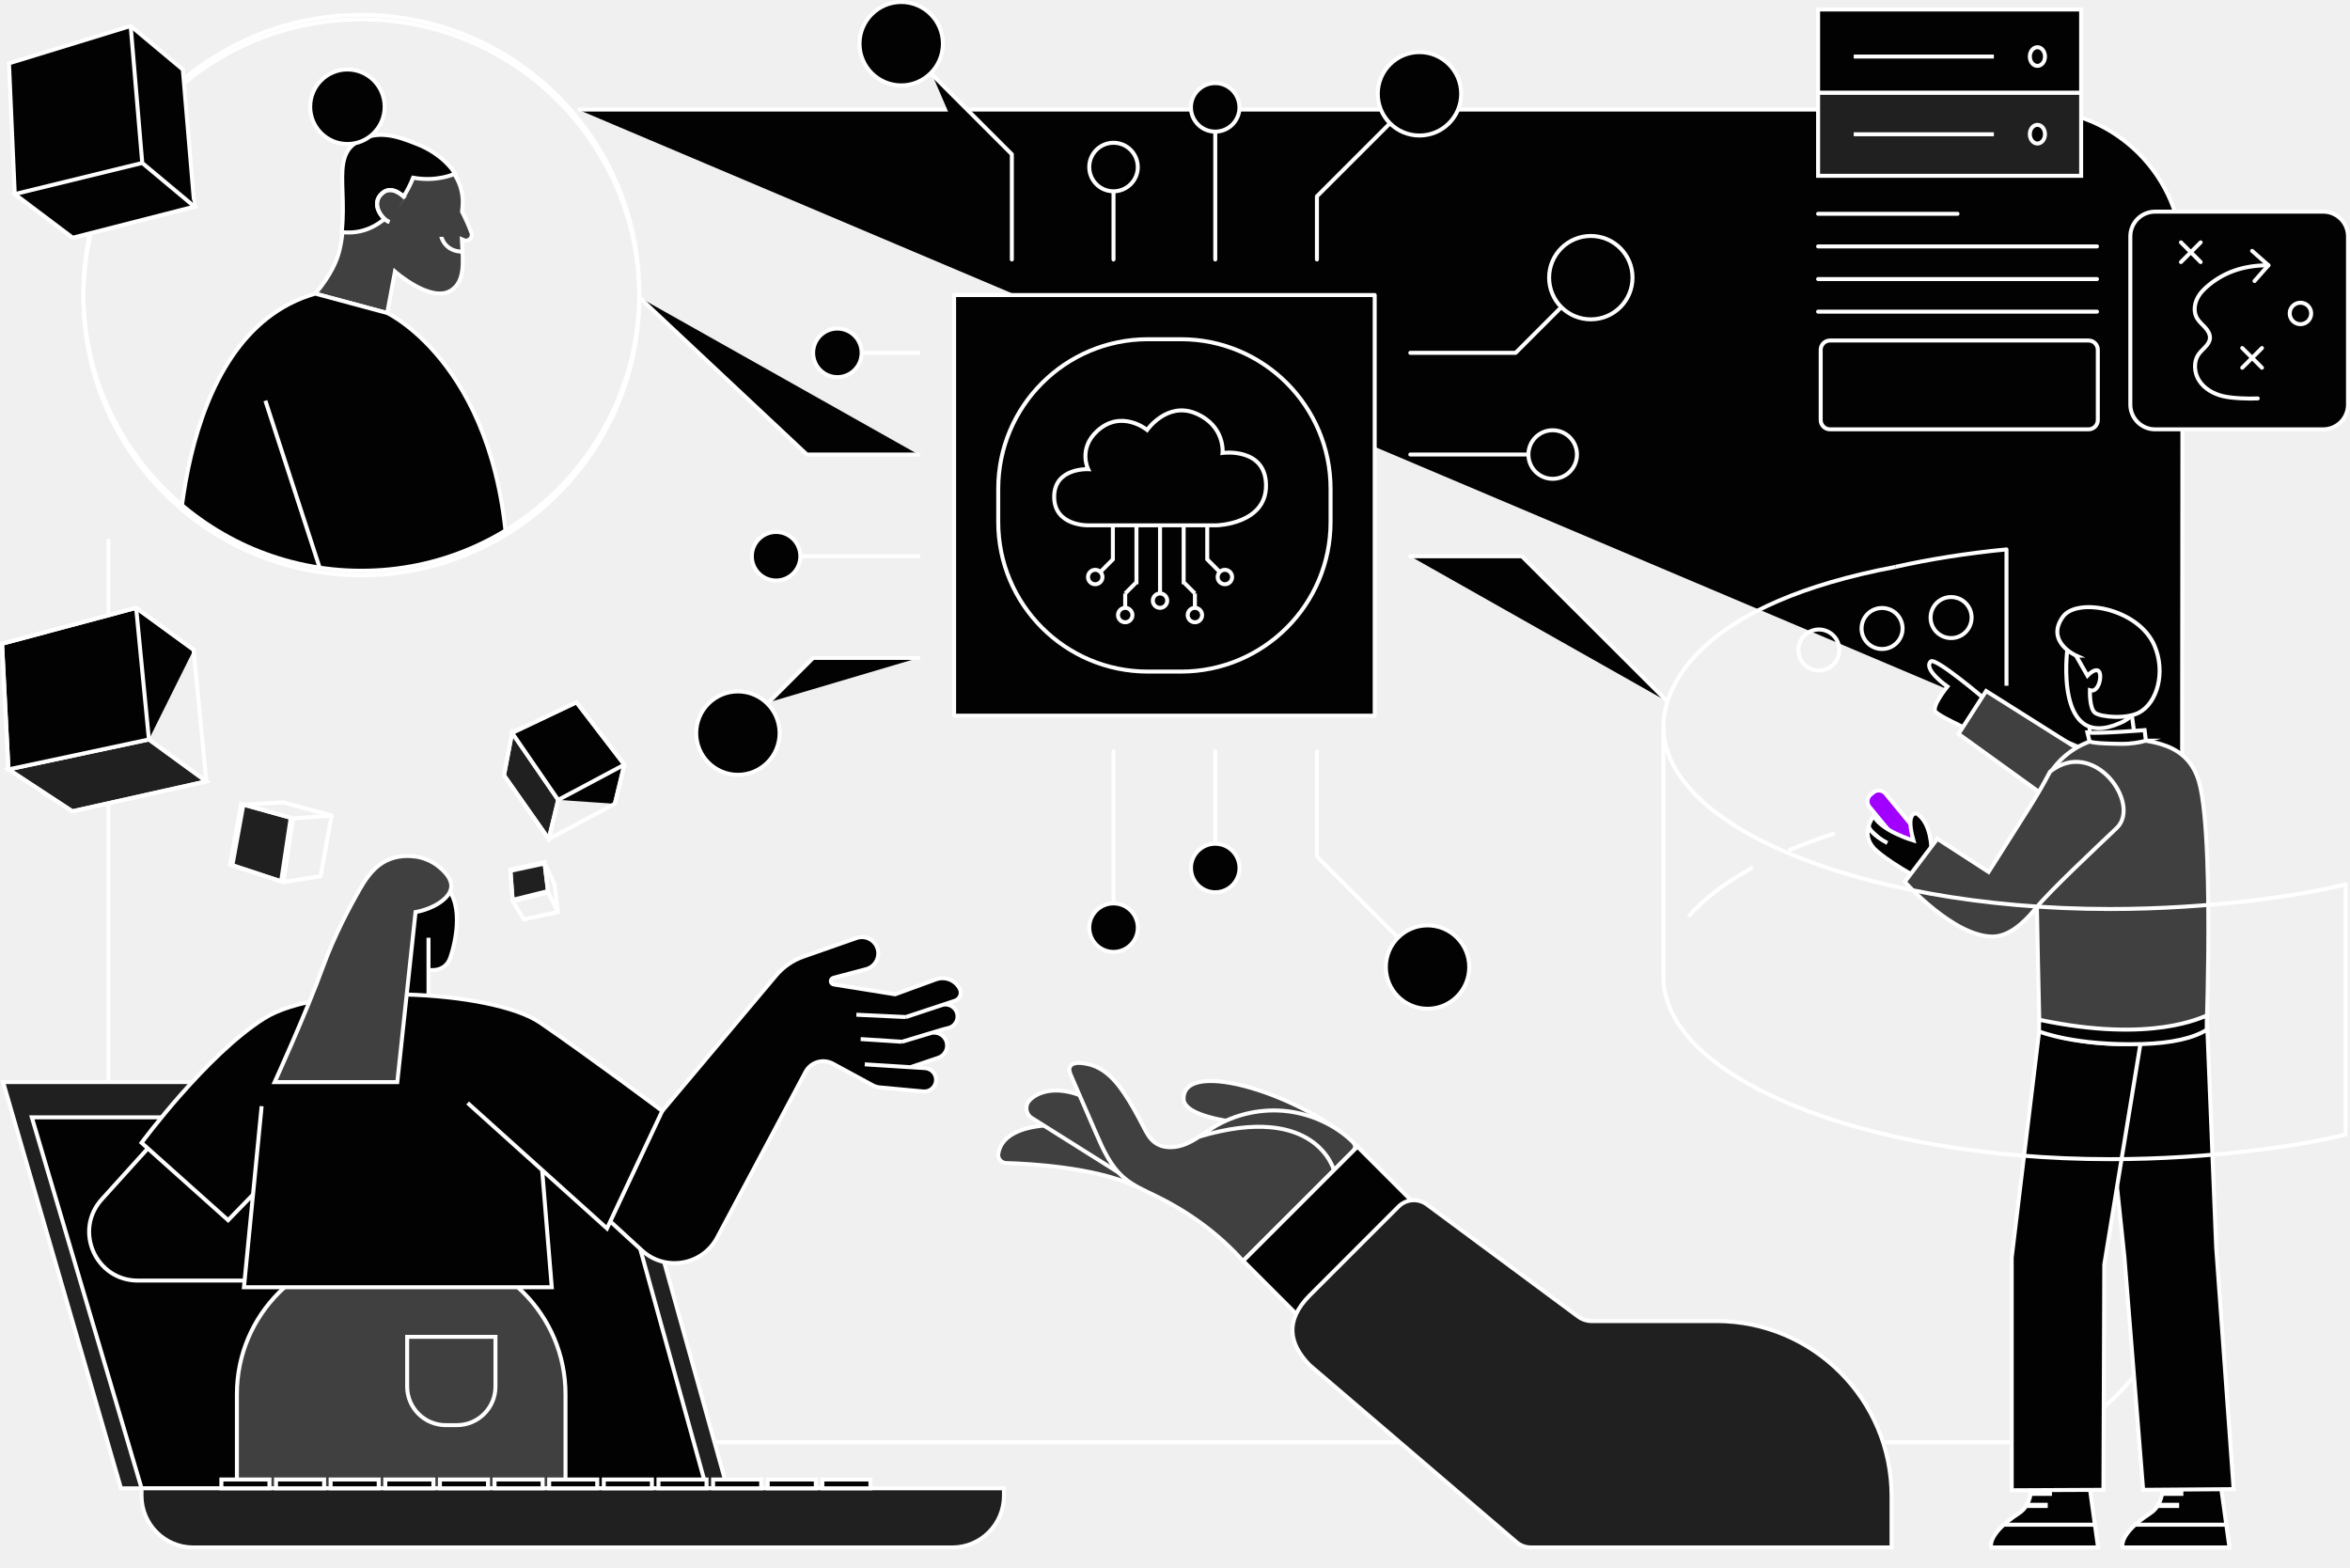
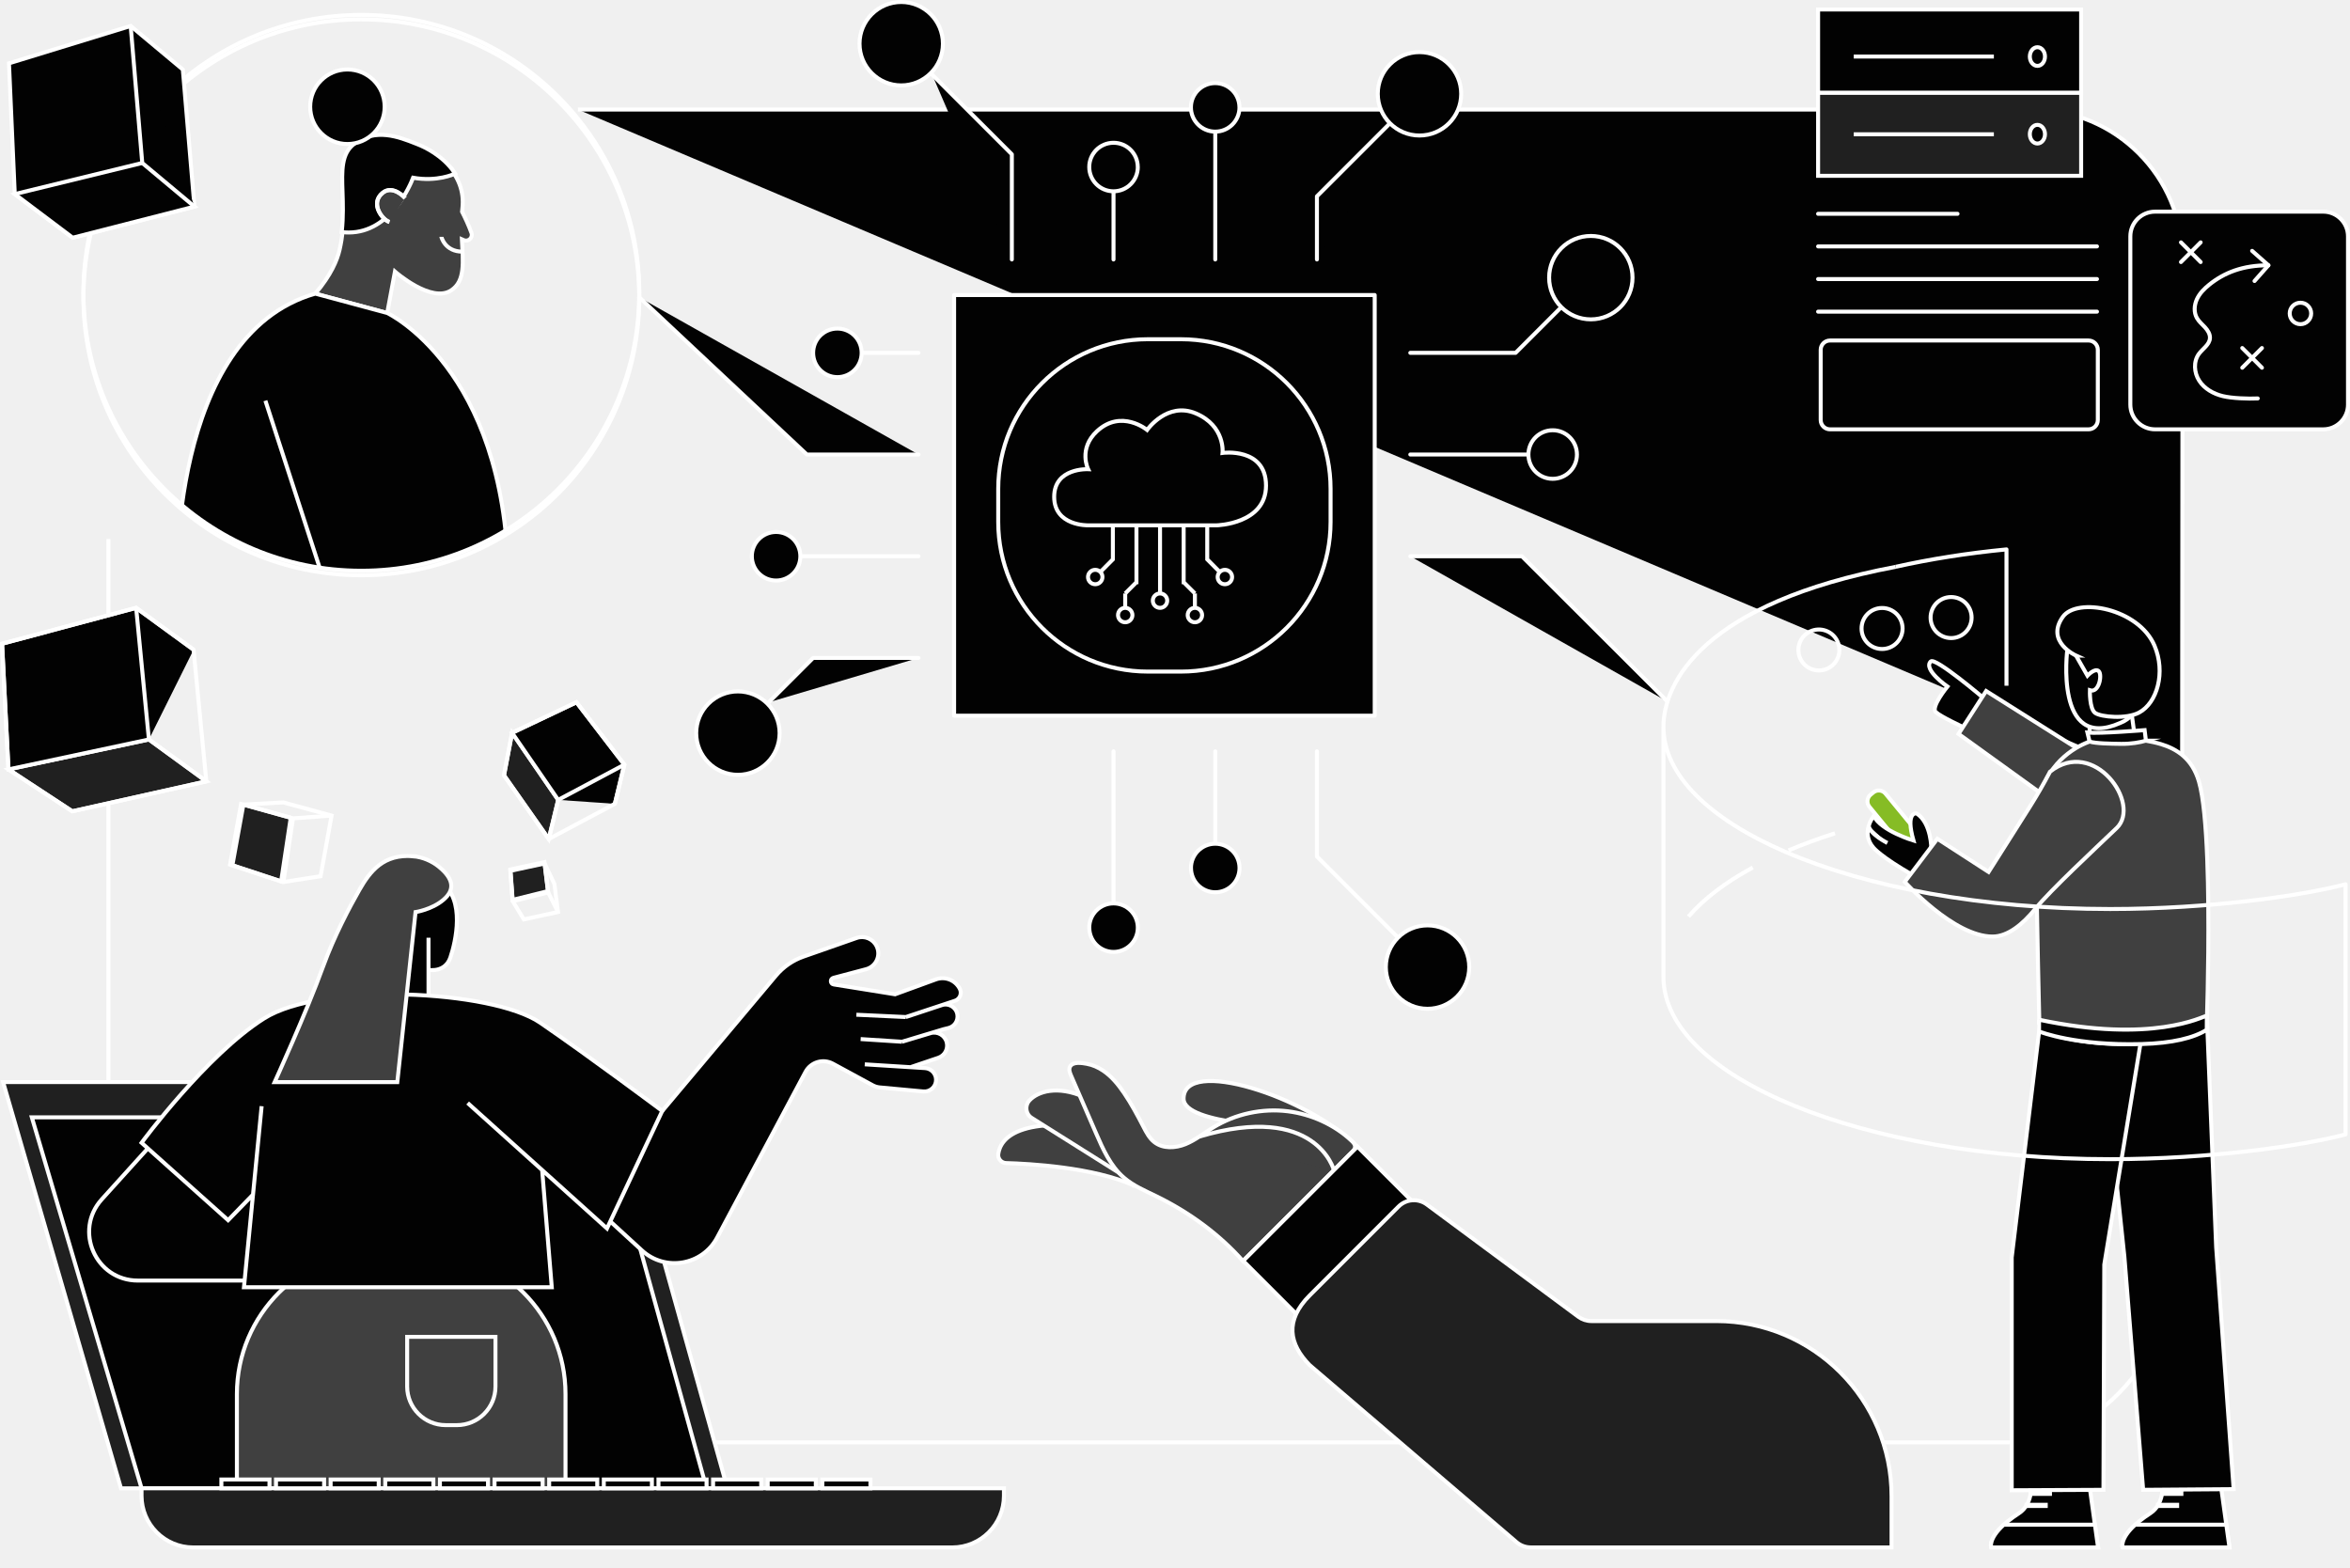
<svg xmlns="http://www.w3.org/2000/svg" width="802" height="535" viewBox="0 0 802 535" fill="none">
  <g clip-path="url(#clip0_20_13877)">
    <path vector-effect="non-scaling-stroke" d="M123.322 196.314C175.704 196.314 218.169 153.849 218.169 101.466C218.169 49.084 175.704 6.619 123.322 6.619C70.939 6.619 28.475 49.084 28.475 101.466C28.475 153.849 70.939 196.314 123.322 196.314Z" stroke="white" stroke-width="1.362" stroke-miterlimit="10" />
    <mask id="mask0_20_13877" style="mask-type:luminance" maskUnits="userSpaceOnUse" x="28" y="5" width="191" height="190">
      <path vector-effect="non-scaling-stroke" d="M123.322 194.776C175.704 194.776 218.169 152.312 218.169 99.929C218.169 47.547 175.704 5.082 123.322 5.082C70.939 5.082 28.474 47.547 28.474 99.929C28.474 152.312 70.939 194.776 123.322 194.776Z" fill="white" />
    </mask>
    <g mask="url(#mask0_20_13877)">
      <path vector-effect="non-scaling-stroke" d="M132.146 106.821L134.788 92.672C134.788 92.672 147.22 103.634 154.043 99.045C158.823 95.831 158.033 89.417 157.638 81.669L158.251 81.941C159.83 82.635 161.478 81.097 160.893 79.476C159.953 76.862 158.673 74.165 157.692 72.245C157.72 71.877 157.761 71.523 157.801 71.156C159.245 58.941 148.378 51.9 142.55 49.626C136.721 47.352 128.578 43.73 121.075 49.354C113.449 55.073 119.863 67.901 115.9 85.209C115.083 88.777 112.999 93.816 107.593 100.23L132.132 106.834L132.146 106.821Z" fill="#404040" stroke="white" stroke-width="1.362" stroke-miterlimit="10" />
      <path vector-effect="non-scaling-stroke" d="M155.119 58.926C151.061 52.921 144.565 50.048 142.686 49.312L141.869 48.986C136.108 46.711 128.21 43.606 120.911 49.067C116.445 52.404 116.649 58.164 116.894 65.449C117.03 69.426 117.18 73.919 116.649 78.876L116.608 79.189L116.921 79.23C117.643 79.312 118.337 79.339 119.018 79.339C133.371 79.339 140.112 62.93 140.984 60.656C149.222 62.113 154.942 59.403 154.996 59.376L155.323 59.212L155.119 58.913V58.926Z" fill="#020202" stroke="white" stroke-width="1.362" stroke-miterlimit="10" />
      <path vector-effect="non-scaling-stroke" d="M118.568 49.149C125.581 49.149 131.274 43.457 131.274 36.43C131.274 29.403 125.581 23.711 118.568 23.711C111.555 23.711 105.863 29.403 105.863 36.43C105.863 43.457 111.555 49.149 118.568 49.149Z" fill="#020202" stroke="white" stroke-width="1.362" stroke-miterlimit="10" />
      <path vector-effect="non-scaling-stroke" d="M138.247 67.587C138.247 67.587 134.134 62.916 130.593 65.803C126.1 69.453 130.593 75.104 132.908 75.744" fill="#404040" />
      <path vector-effect="non-scaling-stroke" d="M138.247 67.587C138.247 67.587 134.134 62.916 130.593 65.803C126.1 69.453 130.593 75.104 132.908 75.744" stroke="white" stroke-width="1.362" stroke-miterlimit="10" />
      <path vector-effect="non-scaling-stroke" d="M138.247 67.587C138.247 67.587 134.134 62.916 130.593 65.803C126.1 69.453 130.593 75.104 132.908 75.744" stroke="white" stroke-width="1.362" stroke-miterlimit="10" />
      <path vector-effect="non-scaling-stroke" d="M157.801 85.876C151.837 85.876 150.625 80.865 150.625 80.811" stroke="white" stroke-width="1.362" stroke-miterlimit="10" />
      <path vector-effect="non-scaling-stroke" d="M60.421 200.197C60.421 200.197 57.412 114.542 107.606 100.202L132.146 106.807C132.146 106.807 172.263 125.626 173.448 196.615" fill="#020202" />
      <path vector-effect="non-scaling-stroke" d="M60.421 200.197C60.421 200.197 57.412 114.542 107.606 100.202L132.146 106.807C132.146 106.807 172.263 125.626 173.448 196.615" stroke="white" stroke-width="1.362" stroke-miterlimit="10" />
      <path vector-effect="non-scaling-stroke" d="M90.571 136.738L111.188 200.197" stroke="white" stroke-width="1.362" stroke-miterlimit="10" />
    </g>
    <path vector-effect="non-scaling-stroke" d="M123.322 194.775C175.704 194.775 218.169 152.311 218.169 99.928C218.169 47.546 175.704 5.081 123.322 5.081C70.939 5.081 28.474 47.546 28.474 99.928C28.474 152.311 70.939 194.775 123.322 194.775Z" stroke="white" stroke-width="1.362" stroke-miterlimit="10" />
-     <path vector-effect="non-scaling-stroke" d="M5.039 66.25L24.811 81.12L66.359 70.485L48.547 55.614L5.039 66.25Z" fill="#A100FF" stroke="white" stroke-width="1.362" stroke-miterlimit="10" />
+     <path vector-effect="non-scaling-stroke" d="M5.039 66.25L24.811 81.12L66.359 70.485L48.547 55.614L5.039 66.25Z" fill="#86bc25" stroke="white" stroke-width="1.362" stroke-miterlimit="10" />
    <path vector-effect="non-scaling-stroke" d="M66.359 70.499L62.396 23.736L44.598 8.865L3.064 21.611L5.039 66.237L24.811 81.121L66.359 70.499Z" fill="#020202" stroke="white" stroke-width="1.362" stroke-miterlimit="10" />
    <path vector-effect="non-scaling-stroke" d="M66.359 70.499L48.547 55.615L44.598 8.865" fill="#020202" />
    <path vector-effect="non-scaling-stroke" d="M66.359 70.499L48.547 55.615L44.598 8.865" stroke="white" stroke-width="1.362" stroke-miterlimit="10" />
    <path vector-effect="non-scaling-stroke" d="M5.039 66.237L48.547 55.615" stroke="white" stroke-width="1.362" stroke-miterlimit="10" />
    <path vector-effect="non-scaling-stroke" d="M744.846 371.069V418.826C744.846 459.352 718.101 492.212 685.119 492.212H96.726C63.744 492.212 36.999 459.352 36.999 418.826V183.948" stroke="white" stroke-width="1.362" stroke-miterlimit="10" />
    <path vector-effect="non-scaling-stroke" d="M197.225 37.381H693.78C721.982 37.381 744.86 60.245 744.86 88.461L744.697 269.127" fill="#020202" />
    <path vector-effect="non-scaling-stroke" d="M197.225 37.381H693.78C721.982 37.381 744.86 60.245 744.86 88.461L744.697 269.127" stroke="white" stroke-width="1.362" stroke-miterlimit="10" />
    <path vector-effect="non-scaling-stroke" d="M41.289 507.899L1.062 369.271H209.481L248.237 507.899H41.289Z" fill="#202020" stroke="white" stroke-width="1.362" stroke-miterlimit="10" />
    <path vector-effect="non-scaling-stroke" d="M48.316 507.899L10.867 381.309H206.063L241.128 507.899H48.316Z" fill="#020202" stroke="white" stroke-width="1.362" stroke-miterlimit="10" />
    <path vector-effect="non-scaling-stroke" d="M133.957 345.535H146.24V320.001V330.964C146.24 330.964 151.851 332.108 153.703 326.756C155.541 321.404 158.796 306.969 150.72 301.318C142.645 295.653 132.554 304.777 132.554 304.777L133.957 345.535Z" fill="#020202" stroke="white" stroke-width="1.362" stroke-miterlimit="10" />
    <path vector-effect="non-scaling-stroke" d="M129.845 426.737H143.98C171.024 426.737 192.99 448.703 192.99 475.747V507.912H80.848V475.747C80.848 448.703 102.813 426.737 129.858 426.737H129.845Z" fill="#404040" stroke="white" stroke-width="1.362" stroke-miterlimit="10" />
    <path vector-effect="non-scaling-stroke" d="M50.453 391.903L34.739 409.279C25.084 419.942 32.655 437.005 47.035 437.005H87.848V390.664L50.453 391.917V391.903Z" fill="#020202" stroke="white" stroke-width="1.362" stroke-miterlimit="10" />
    <path vector-effect="non-scaling-stroke" d="M200.411 409.607L219.081 426.725C227.02 433.996 239.685 431.831 244.751 422.326L274.9 365.799C276.698 362.435 280.892 361.169 284.242 362.994L297.832 370.361C298.595 370.77 299.426 371.028 300.283 371.096L315.1 372.472C317.442 372.69 319.457 370.851 319.457 368.495C319.457 366.385 317.823 364.642 315.712 364.505L295.122 363.212L310.715 364.192L320.233 360.978C322.385 360.243 323.638 357.996 323.107 355.776C322.521 353.312 319.975 351.841 317.551 352.576L307.841 355.504L322.031 351.228L323.665 350.833C325.749 350.329 327.083 348.314 326.729 346.203C326.32 343.738 323.801 342.213 321.432 343.003L309.135 347.075L325.953 341.505C327.601 340.92 328.363 339.013 327.573 337.461C326.048 334.465 322.535 333.076 319.389 334.233L305.472 339.313L284.528 335.949C283.302 335.758 283.221 334.029 284.419 333.702L295.585 330.747C298.963 329.848 300.706 326.103 299.194 322.944C297.968 320.384 295.013 319.158 292.331 320.098L274.178 326.458C270.529 327.738 267.301 329.971 264.823 332.926L226.026 379.117L216.153 383.134L200.425 409.607H200.411Z" fill="#020202" />
    <path vector-effect="non-scaling-stroke" d="M307.841 355.504L317.551 352.576C319.975 351.841 322.521 353.312 323.107 355.776C323.638 357.996 322.385 360.243 320.233 360.978L310.715 364.192L295.122 363.212L315.712 364.505C317.823 364.642 319.457 366.385 319.457 368.495C319.457 370.851 317.442 372.69 315.1 372.472L300.283 371.096C299.426 371.028 298.595 370.77 297.832 370.361L284.242 362.994C280.892 361.169 276.698 362.435 274.9 365.799L244.751 422.326C239.685 431.831 227.02 433.996 219.081 426.725L200.411 409.607H200.425L216.153 383.134L226.026 379.117L264.823 332.926C267.301 329.971 270.529 327.738 274.178 326.458L292.331 320.098C295.013 319.158 297.968 320.384 299.194 322.944C300.706 326.103 298.963 329.848 295.585 330.747L284.419 333.702C283.221 334.029 283.302 335.758 284.528 335.949L305.472 339.313L319.389 334.233C322.535 333.076 326.048 334.465 327.573 337.461C328.363 339.013 327.601 340.92 325.953 341.505L309.135 347.075M307.841 355.504L293.72 354.592M307.841 355.504L322.031 351.228L323.665 350.833C325.749 350.329 327.083 348.314 326.729 346.203C326.32 343.738 323.801 342.213 321.432 343.003L309.135 347.075M309.135 347.075L292.263 346.285" stroke="white" stroke-width="1.362" stroke-miterlimit="10" />
    <path vector-effect="non-scaling-stroke" d="M48.315 389.983C48.315 389.983 70.362 360.024 90.122 347.55C109.881 335.076 167.92 337.773 184.342 349.007C200.765 360.242 226.013 379.116 226.013 379.116L207.152 419.22L159.599 376.406L185.023 399.297L188.305 439.279H83.258L89.291 377.495L86.35 407.659L77.852 416.401L48.315 389.983Z" fill="#020202" stroke="white" stroke-width="1.362" stroke-miterlimit="10" />
    <path vector-effect="non-scaling-stroke" d="M48.315 507.898H342.621V510.445C342.621 520.182 334.723 528.08 324.986 528.08H65.937C56.2 528.08 48.302 520.182 48.302 510.445V507.898H48.315Z" fill="#202020" stroke="white" stroke-width="1.362" stroke-miterlimit="10" />
    <path vector-effect="non-scaling-stroke" d="M297.056 504.889H280.647V507.898H297.056V504.889Z" fill="#020202" stroke="white" stroke-width="1.362" stroke-miterlimit="10" />
    <path vector-effect="non-scaling-stroke" d="M278.413 504.889H262.004V507.898H278.413V504.889Z" fill="#020202" stroke="white" stroke-width="1.362" stroke-miterlimit="10" />
    <path vector-effect="non-scaling-stroke" d="M259.771 504.889H243.362V507.898H259.771V504.889Z" fill="#020202" stroke="white" stroke-width="1.362" stroke-miterlimit="10" />
    <path vector-effect="non-scaling-stroke" d="M241.128 504.889H224.719V507.898H241.128V504.889Z" fill="#020202" stroke="white" stroke-width="1.362" stroke-miterlimit="10" />
    <path vector-effect="non-scaling-stroke" d="M222.472 504.889H206.063V507.898H222.472V504.889Z" fill="#020202" stroke="white" stroke-width="1.362" stroke-miterlimit="10" />
    <path vector-effect="non-scaling-stroke" d="M203.829 504.889H187.42V507.898H203.829V504.889Z" fill="#020202" stroke="white" stroke-width="1.362" stroke-miterlimit="10" />
    <path vector-effect="non-scaling-stroke" d="M185.187 504.889H168.778V507.898H185.187V504.889Z" fill="#020202" stroke="white" stroke-width="1.362" stroke-miterlimit="10" />
    <path vector-effect="non-scaling-stroke" d="M166.544 504.889H150.135V507.898H166.544V504.889Z" fill="#020202" stroke="white" stroke-width="1.362" stroke-miterlimit="10" />
    <path vector-effect="non-scaling-stroke" d="M147.902 504.889H131.492V507.898H147.902V504.889Z" fill="#020202" stroke="white" stroke-width="1.362" stroke-miterlimit="10" />
    <path vector-effect="non-scaling-stroke" d="M129.245 504.889H112.836V507.898H129.245V504.889Z" fill="#020202" stroke="white" stroke-width="1.362" stroke-miterlimit="10" />
    <path vector-effect="non-scaling-stroke" d="M110.603 504.889H94.194V507.898H110.603V504.889Z" fill="#020202" stroke="white" stroke-width="1.362" stroke-miterlimit="10" />
    <path vector-effect="non-scaling-stroke" d="M91.96 504.889H75.551V507.898H91.96V504.889Z" fill="#020202" stroke="white" stroke-width="1.362" stroke-miterlimit="10" />
    <path vector-effect="non-scaling-stroke" d="M138.955 456.206H169.091V473.174C169.091 480.446 163.194 486.342 155.922 486.342H152.123C144.851 486.342 138.955 480.446 138.955 473.174V456.206Z" fill="#404040" stroke="white" stroke-width="1.362" stroke-miterlimit="10" />
    <path vector-effect="non-scaling-stroke" d="M140.889 292.181C130.948 291.432 126.372 297.152 122.627 303.716C119.4 309.367 114.103 319.294 110.317 329.698C104.516 345.658 93.731 369.285 93.731 369.285H135.591L141.815 311.26C141.815 311.26 147.343 310.429 151.279 307.106C155.214 303.784 155.078 300.066 149.686 295.708C147.534 293.965 144.361 292.454 140.875 292.195L140.889 292.181Z" fill="#404040" stroke="white" stroke-width="1.362" stroke-miterlimit="10" />
    <path vector-effect="non-scaling-stroke" d="M463.26 391.303C446.02 374.063 403.792 360.609 403.928 374.975C404.01 383.963 441.064 384.535 441.064 384.535L463.26 391.303Z" fill="#404040" stroke="white" stroke-width="1.362" stroke-miterlimit="10" />
    <path vector-effect="non-scaling-stroke" d="M387.124 404.621C373.166 398.262 350.901 397.118 343.397 396.914C341.763 396.873 340.469 395.443 340.687 393.822C341.395 388.539 347.714 378.965 386.783 386.891L387.11 404.621H387.124Z" fill="#404040" stroke="white" stroke-width="1.362" stroke-miterlimit="10" />
    <path vector-effect="non-scaling-stroke" d="M382.848 400.836L352.099 381.499C350.016 380.191 349.661 377.332 351.336 375.52C354.196 372.429 360.869 370.4 369.802 374.268C384.387 380.586 382.848 400.836 382.848 400.836Z" fill="#404040" stroke="white" stroke-width="1.362" stroke-miterlimit="10" />
    <path vector-effect="non-scaling-stroke" d="M424.245 430.277C424.245 430.277 424.205 430.318 424.191 430.331C415.966 421.085 405.766 413.677 394.654 408.244C390.787 406.351 386.742 404.662 383.488 401.83C378.967 397.894 376.434 392.216 374.051 386.714C371.205 380.15 368.359 373.586 365.512 367.023C365.104 366.07 364.641 364.898 365.226 363.918C366.261 362.216 369.271 362.747 370.878 363.033C372.907 363.4 374.841 364.258 376.543 365.416C379.402 367.363 381.636 370.1 383.583 372.96C386.089 376.637 388.186 380.559 390.228 384.508C391.223 386.442 392.258 388.443 393.973 389.778C396.901 392.066 401.136 391.848 404.582 390.445C408.013 389.043 410.941 386.646 414.114 384.712C421.658 380.109 430.782 378.148 439.538 379.238C447.518 380.246 455.43 383.786 461.299 389.342C461.939 389.941 462.62 390.69 462.416 391.644C462.198 392.651 461.081 393.441 460.4 394.136C458.671 395.865 456.955 397.608 455.226 399.338C451.78 402.796 448.322 406.269 444.863 409.714C437.999 416.578 431.136 423.427 424.245 430.277Z" fill="#404040" stroke="white" stroke-width="1.362" stroke-miterlimit="10" />
    <path vector-effect="non-scaling-stroke" d="M455.226 399.338C455.226 399.338 449.234 376.038 409.307 387.872Z" fill="#404040" />
    <path vector-effect="non-scaling-stroke" d="M455.226 399.338C455.226 399.338 449.234 376.038 409.307 387.872" stroke="white" stroke-width="1.362" stroke-miterlimit="10" />
    <path vector-effect="non-scaling-stroke" d="M481.196 409.232L463.267 391.303L424.278 430.291L442.208 448.221L481.196 409.232Z" fill="#020202" stroke="white" stroke-width="1.362" stroke-miterlimit="10" />
    <path vector-effect="non-scaling-stroke" d="M517.567 526.282C518.915 527.439 520.631 528.066 522.402 528.066H645.546V510.622C645.546 477.599 618.774 450.826 585.751 450.826H543.101C541.507 450.826 539.955 450.309 538.675 449.369L486.955 411.049C483.986 408.857 479.874 409.156 477.259 411.771L446.987 442.043C438.312 450.717 439.987 458.725 446.919 465.819C447.096 465.996 517.581 526.295 517.581 526.295L517.567 526.282Z" fill="#202020" stroke="white" stroke-width="1.362" stroke-miterlimit="10" />
    <path vector-effect="non-scaling-stroke" d="M712.395 501.948L716.018 528.067H679.549C679.549 528.067 677.983 523.587 689 516.424C699.064 509.874 688.333 486.71 688.333 486.71L712.395 501.948Z" fill="#020202" stroke="white" stroke-width="1.362" stroke-miterlimit="10" />
    <path vector-effect="non-scaling-stroke" d="M679.55 528.067H716.018L714.942 520.318H683.853C678.528 525.166 679.536 528.067 679.536 528.067H679.55Z" fill="#020202" stroke="white" stroke-width="1.362" stroke-miterlimit="10" />
    <path vector-effect="non-scaling-stroke" d="M699.84 505.679H693.29V505.271H699.84V505.679ZM693.058 509.397V509.805H699.609V509.397H693.058ZM698.165 513.523H691.615V513.931H698.165V513.523Z" fill="#020202" stroke="white" stroke-width="1.362" stroke-miterlimit="10" />
    <path vector-effect="non-scaling-stroke" d="M757.238 501.948L760.861 528.067H724.392C724.392 528.067 722.826 523.587 733.843 516.424C743.907 509.874 733.176 486.71 733.176 486.71L757.238 501.948Z" fill="#020202" stroke="white" stroke-width="1.362" stroke-miterlimit="10" />
    <path vector-effect="non-scaling-stroke" d="M724.393 528.067H760.861L759.785 520.318H728.696C723.371 525.166 724.379 528.067 724.379 528.067H724.393Z" fill="#020202" stroke="white" stroke-width="1.362" stroke-miterlimit="10" />
    <path vector-effect="non-scaling-stroke" d="M744.683 505.679H738.133V505.271H744.683V505.679ZM737.901 509.397V509.805H744.451V509.397H737.901ZM743.008 513.523H736.458V513.931H743.008V513.523Z" fill="#020202" stroke="white" stroke-width="1.362" stroke-miterlimit="10" />
-     <path vector-effect="non-scaling-stroke" d="M654.082 290.239L654.997 289.487C656.257 288.45 656.439 286.588 655.402 285.327L643.481 270.835C642.444 269.575 640.582 269.393 639.321 270.43L638.406 271.183C637.146 272.22 636.965 274.082 638.002 275.342L649.923 289.834C650.959 291.095 652.822 291.276 654.082 290.239Z" fill="#A100FF" stroke="white" stroke-width="1.362" stroke-miterlimit="10" />
+     <path vector-effect="non-scaling-stroke" d="M654.082 290.239L654.997 289.487C656.257 288.45 656.439 286.588 655.402 285.327L643.481 270.835C642.444 269.575 640.582 269.393 639.321 270.43L638.406 271.183C637.146 272.22 636.965 274.082 638.002 275.342L649.923 289.834C650.959 291.095 652.822 291.276 654.082 290.239Z" fill="#86bc25" stroke="white" stroke-width="1.362" stroke-miterlimit="10" />
    <path vector-effect="non-scaling-stroke" d="M659.123 289.894C659.123 289.894 659.259 280.865 654.071 277.583C654.071 277.583 650.19 276.807 653.023 286.843C653.023 286.843 641.979 283.548 639.459 278.441C639.459 278.441 634.856 284.174 639.378 289.294C639.378 289.294 641.802 292.345 652.682 298.568" fill="#020202" />
    <path vector-effect="non-scaling-stroke" d="M659.123 289.894C659.123 289.894 659.259 280.865 654.071 277.583C654.071 277.583 650.19 276.807 653.023 286.843C653.023 286.843 641.979 283.548 639.459 278.441C639.459 278.441 634.856 284.174 639.378 289.294C639.378 289.294 641.802 292.345 652.682 298.568" stroke="white" stroke-width="1.362" stroke-miterlimit="10" />
    <path vector-effect="non-scaling-stroke" d="M644.117 287.673C644.117 287.673 638.207 284.705 637.757 281.872Z" fill="white" />
    <path vector-effect="non-scaling-stroke" d="M644.117 287.673C644.117 287.673 638.207 284.705 637.757 281.872" stroke="white" stroke-width="1.362" stroke-miterlimit="10" />
    <path vector-effect="non-scaling-stroke" d="M677.112 238.364C677.112 238.364 660.458 224.175 658.919 225.727C656.195 228.451 664.611 234.293 664.611 234.293C664.611 234.293 658.797 241.374 660.649 243.022C662.501 244.669 669.99 248.115 669.99 248.115L677.126 238.364H677.112Z" fill="#020202" stroke="white" stroke-width="1.362" stroke-miterlimit="10" />
    <path vector-effect="non-scaling-stroke" d="M710.898 256.681L677.82 235.818L668.411 250.457L699.309 272.736L710.898 256.681Z" fill="#404040" stroke="white" stroke-width="1.362" stroke-miterlimit="10" />
    <path vector-effect="non-scaling-stroke" d="M716.318 346.584L724.992 428.739L731.406 508.417L762.291 508.185L756.327 425.662L753.14 346.584H716.318Z" fill="#020202" stroke="white" stroke-width="1.362" stroke-miterlimit="10" />
    <path vector-effect="non-scaling-stroke" d="M696.558 346.584L686.549 429.121V508.566L717.856 508.417L718.142 431.558L732.059 346.584H696.558Z" fill="#020202" stroke="white" stroke-width="1.362" stroke-miterlimit="10" />
    <path vector-effect="non-scaling-stroke" d="M728.655 252.159L727.552 244.084L716.753 245.187V245.881V214.07H713.131V276.017H716.753V252.036L728.655 252.159Z" fill="#020202" stroke="white" stroke-width="1.362" stroke-miterlimit="10" />
    <path vector-effect="non-scaling-stroke" d="M694.761 284.678C694.829 290.915 694.924 297.683 695.047 304.451C695.333 321.309 695.728 338.114 695.918 346.393C695.918 346.951 695.946 347.482 695.959 347.959C695.959 348.463 695.986 348.912 695.986 349.321C696.027 350.846 696.041 351.704 696.041 351.704C696.041 351.704 714.357 358.908 736.826 355.245C751.329 352.889 753.14 348.463 753.14 348.463C753.14 348.463 753.14 348.15 753.167 347.578C753.167 347.292 753.181 346.924 753.208 346.502C753.426 339.366 754.079 314.146 753.276 293.202C752.84 282.009 751.996 272.04 750.444 266.702C748.142 258.818 742.845 255.577 737.534 253.956C733.952 252.867 730.357 252.513 727.688 251.982C727.62 251.982 727.552 251.954 727.484 251.941C720.702 250.62 714.003 251.982 708.474 255.291C706.526 256.462 704.729 257.864 703.122 259.485C699.731 262.903 697.212 267.261 696.027 272.272C695.183 275.799 694.706 279.912 694.761 284.691V284.678Z" fill="#404040" stroke="white" stroke-width="1.362" stroke-miterlimit="10" />
    <path vector-effect="non-scaling-stroke" d="M705.532 221.642C705.532 221.642 700.998 256.748 723.589 246.712C730.221 244.22 732.917 234.715 732.917 234.715L731.283 229.377C731.283 229.377 733.843 211.224 721.751 211.428C705.914 211.701 705.546 221.642 705.546 221.642H705.532Z" fill="#020202" stroke="white" stroke-width="1.362" stroke-miterlimit="10" />
    <path vector-effect="non-scaling-stroke" d="M708.487 223.725L712.396 230.575C712.396 230.575 714.942 227.824 716.236 229.023C717.53 230.235 716.358 236.594 713.24 235.559C713.24 235.559 713.009 241.837 715.024 243.294C717.039 244.737 725.714 245.459 729.99 243.185C736.186 239.89 739.195 229.472 735.26 220.294C729.826 207.602 708.841 203.694 703.994 210.503C697.947 218.986 708.501 223.725 708.501 223.725H708.487Z" fill="#020202" stroke="white" stroke-width="1.362" stroke-miterlimit="10" />
    <path vector-effect="non-scaling-stroke" d="M732.359 252.772L731.909 249.163C731.909 249.163 716.821 250.389 712.395 250.007L713.131 253.071C715.269 253.725 720.212 253.807 723.929 253.848C727.402 253.888 730.289 253.33 732.372 252.772H732.359Z" fill="#020202" stroke="white" stroke-width="1.362" stroke-miterlimit="10" />
    <path vector-effect="non-scaling-stroke" d="M699.623 263.367C694.761 272.545 693.304 274.343 678.651 297.561L661.18 286.245L650.054 300.952C650.054 300.952 666.695 319.608 680 319.608C685.188 319.608 690.24 315.523 694.639 310.103C699.84 303.716 714.942 289.69 722.378 282.568C730.943 274.356 714.643 251.424 699.623 263.353V263.367Z" fill="#404040" stroke="white" stroke-width="1.362" stroke-miterlimit="10" />
    <path vector-effect="non-scaling-stroke" d="M695.878 347.959V349.321C695.878 349.321 695.85 351.976 695.878 351.99C696.49 352.208 708.379 356.906 730.861 356.293C741.388 356.007 748.66 354.21 753.099 351.432C753.14 353.801 753.113 346.938 753.14 346.516L753.058 346.611C751.724 346.897 734.647 356.211 695.878 347.986V347.959Z" fill="#020202" stroke="white" stroke-width="1.362" stroke-miterlimit="10" />
    <path vector-effect="non-scaling-stroke" d="M627.299 224.229C625.964 227.851 621.947 229.703 618.325 228.368C614.703 227.034 612.851 223.017 614.185 219.394C615.52 215.772 619.537 213.92 623.159 215.254C626.781 216.589 628.634 220.606 627.299 224.229Z" stroke="white" stroke-width="1.362" stroke-linecap="round" stroke-linejoin="round" />
    <path vector-effect="non-scaling-stroke" d="M649.305 214.478C649.305 218.345 646.173 221.477 642.306 221.477C638.438 221.477 635.306 218.345 635.306 214.478C635.306 210.611 638.438 207.479 642.306 207.479C646.173 207.479 649.305 210.611 649.305 214.478Z" stroke="white" stroke-width="1.362" stroke-linecap="round" stroke-linejoin="round" />
    <path vector-effect="non-scaling-stroke" d="M672.864 210.747C672.864 214.614 669.732 217.746 665.864 217.746C661.997 217.746 658.865 214.614 658.865 210.747C658.865 206.879 661.997 203.747 665.864 203.747C669.732 203.747 672.864 206.879 672.864 210.747Z" stroke="white" stroke-width="1.362" stroke-linecap="round" stroke-linejoin="round" />
    <path vector-effect="non-scaling-stroke" d="M610.385 290.205C615.329 288.108 620.626 286.161 626.236 284.363" stroke="white" stroke-width="1.362" stroke-linejoin="round" />
    <path vector-effect="non-scaling-stroke" d="M576.232 312.797C581.448 306.723 588.897 301.085 598.184 296.047" stroke="white" stroke-width="1.362" stroke-linejoin="round" />
    <path vector-effect="non-scaling-stroke" d="M646.963 193.425C658.715 190.796 671.393 188.781 684.765 187.487V234.005" stroke="white" stroke-width="1.362" stroke-linejoin="round" />
    <path vector-effect="non-scaling-stroke" d="M567.694 248.005V333.374C567.694 367.731 635.946 395.579 720.144 395.579C754.461 395.579 786.135 390.949 800.488 387.123V301.754C786.135 305.58 754.461 310.21 720.144 310.21C676.445 310.21 637.049 302.707 609.255 290.696C583.491 279.557 567.694 264.536 567.694 248.005ZM567.694 248.005C567.694 232.848 581.53 205.762 646.963 193.438" stroke="white" stroke-width="1.362" stroke-linejoin="round" />
    <path vector-effect="non-scaling-stroke" d="M710.244 31.619H620.476V59.998H710.244V31.619Z" fill="#202020" stroke="white" stroke-width="1.362" stroke-miterlimit="10" />
    <path vector-effect="non-scaling-stroke" d="M710.244 3.24H620.476V31.619H710.244V3.24Z" fill="#020202" stroke="white" stroke-width="1.362" stroke-miterlimit="10" />
    <path vector-effect="non-scaling-stroke" d="M695.319 22.483C696.749 22.483 697.906 21.066 697.906 19.296C697.906 17.526 696.749 16.109 695.319 16.109C693.889 16.109 692.732 17.539 692.732 19.296C692.732 21.053 693.889 22.483 695.319 22.483Z" fill="#020202" stroke="white" stroke-width="1.362" stroke-miterlimit="10" />
    <path vector-effect="non-scaling-stroke" d="M695.319 48.981C696.749 48.981 697.906 47.552 697.906 45.795C697.906 44.038 696.749 42.608 695.319 42.608C693.889 42.608 692.732 44.025 692.732 45.795C692.732 47.565 693.889 48.981 695.319 48.981Z" fill="#020202" stroke="white" stroke-width="1.362" stroke-miterlimit="10" />
    <path vector-effect="non-scaling-stroke" d="M632.637 19.295H680.462" stroke="white" stroke-width="1.362" stroke-miterlimit="10" />
    <path vector-effect="non-scaling-stroke" d="M632.637 45.822H680.462" stroke="white" stroke-width="1.362" stroke-miterlimit="10" />
    <path vector-effect="non-scaling-stroke" d="M712.763 116.2H624.534C622.782 116.2 621.361 117.621 621.361 119.373V143.34C621.361 145.093 622.782 146.513 624.534 146.513H712.763C714.516 146.513 715.936 145.093 715.936 143.34V119.373C715.936 117.621 714.516 116.2 712.763 116.2Z" stroke="white" stroke-width="1.362" stroke-linecap="round" stroke-linejoin="round" />
    <path vector-effect="non-scaling-stroke" d="M620.476 72.965H668.056" stroke="white" stroke-width="1.362" stroke-linecap="round" stroke-linejoin="round" />
    <path vector-effect="non-scaling-stroke" d="M620.476 84.09H715.65" stroke="white" stroke-width="1.362" stroke-linecap="round" stroke-linejoin="round" />
    <path vector-effect="non-scaling-stroke" d="M620.476 95.23H715.65" stroke="white" stroke-width="1.362" stroke-linecap="round" stroke-linejoin="round" />
    <path vector-effect="non-scaling-stroke" d="M620.476 106.355H715.65" stroke="white" stroke-width="1.362" stroke-linecap="round" stroke-linejoin="round" />
    <path vector-effect="non-scaling-stroke" d="M792.876 72.228H735.478C730.815 72.228 727.035 76.009 727.035 80.671V138.07C727.035 142.733 730.815 146.513 735.478 146.513H792.876C797.539 146.513 801.319 142.733 801.319 138.07V80.671C801.319 76.009 797.539 72.228 792.876 72.228Z" fill="#020202" stroke="white" stroke-width="1.362" stroke-linecap="round" stroke-linejoin="round" />
    <path vector-effect="non-scaling-stroke" d="M781.424 106.968C781.424 108.983 783.058 110.631 785.087 110.631C787.116 110.631 788.75 108.997 788.75 106.968C788.75 104.939 787.116 103.305 785.087 103.305C783.058 103.305 781.424 104.939 781.424 106.968Z" stroke="white" stroke-width="1.362" stroke-linecap="round" stroke-linejoin="round" />
    <path vector-effect="non-scaling-stroke" d="M768.596 85.614L774.152 90.53L769.413 95.896" stroke="white" stroke-width="1.362" stroke-linecap="round" stroke-linejoin="round" />
    <path vector-effect="non-scaling-stroke" d="M751.029 82.714L744.315 89.427" stroke="white" stroke-width="1.362" stroke-linecap="round" stroke-linejoin="round" />
    <path vector-effect="non-scaling-stroke" d="M744.315 82.714L751.029 89.427" stroke="white" stroke-width="1.362" stroke-linecap="round" stroke-linejoin="round" />
    <path vector-effect="non-scaling-stroke" d="M771.946 118.773L765.232 125.487" stroke="white" stroke-width="1.362" stroke-linecap="round" stroke-linejoin="round" />
    <path vector-effect="non-scaling-stroke" d="M765.232 118.773L771.946 125.487" stroke="white" stroke-width="1.362" stroke-linecap="round" stroke-linejoin="round" />
    <path vector-effect="non-scaling-stroke" d="M774.152 90.53C765.328 90.53 759.077 93.063 754.011 97.108C752.282 98.497 750.675 100.104 749.749 102.119C748.823 104.134 748.66 106.586 749.749 108.519C750.443 109.745 751.56 110.657 752.513 111.692C753.467 112.727 754.297 114.034 754.202 115.423C754.039 117.629 751.778 118.964 750.457 120.734C748.51 123.363 748.768 127.203 750.552 129.94C752.336 132.677 755.387 134.393 758.56 135.169C761.732 135.945 767.248 136.122 770.516 135.972" stroke="white" stroke-width="1.362" stroke-linecap="round" stroke-linejoin="round" />
    <path vector-effect="non-scaling-stroke" d="M318.109 25.451L345.317 52.659V88.542" fill="#020202" />
    <path vector-effect="non-scaling-stroke" d="M318.109 25.451L345.317 52.659V88.542" stroke="white" stroke-width="1.362" stroke-linecap="round" stroke-linejoin="round" />
    <path vector-effect="non-scaling-stroke" d="M380.015 88.543V57.004" stroke="white" stroke-width="1.362" stroke-linecap="round" stroke-linejoin="round" />
    <path vector-effect="non-scaling-stroke" d="M414.74 88.543V36.645" stroke="white" stroke-width="1.362" stroke-linecap="round" stroke-linejoin="round" />
    <path vector-effect="non-scaling-stroke" d="M449.438 88.542V66.999L489.174 27.276" fill="#020202" />
    <path vector-effect="non-scaling-stroke" d="M449.438 88.542V66.999L489.174 27.276" stroke="white" stroke-width="1.362" stroke-linecap="round" stroke-linejoin="round" />
    <path vector-effect="non-scaling-stroke" d="M481.303 120.408H517.254L532.383 105.278" fill="#020202" />
    <path vector-effect="non-scaling-stroke" d="M481.303 120.408H517.254L532.383 105.278" stroke="white" stroke-width="1.362" stroke-linecap="round" stroke-linejoin="round" />
    <path vector-effect="non-scaling-stroke" d="M521.598 155.105H481.303" stroke="white" stroke-width="1.362" stroke-linecap="round" stroke-linejoin="round" />
    <path vector-effect="non-scaling-stroke" d="M481.303 189.83H519.392L569.069 239.426" fill="#020202" />
    <path vector-effect="non-scaling-stroke" d="M481.303 189.83H519.392L569.069 239.426" stroke="white" stroke-width="1.362" stroke-linecap="round" stroke-linejoin="round" />
    <path vector-effect="non-scaling-stroke" d="M423.006 36.646C423.006 41.221 419.302 44.925 414.726 44.925C410.151 44.925 406.433 41.221 406.433 36.646C406.433 32.07 410.137 28.366 414.713 28.366C419.288 28.366 422.992 32.07 422.992 36.646H423.006Z" fill="#020202" stroke="white" stroke-width="1.362" stroke-linecap="round" stroke-linejoin="round" />
    <path vector-effect="non-scaling-stroke" d="M388.308 57.004C388.308 61.58 384.591 65.284 380.015 65.284C375.44 65.284 371.736 61.58 371.736 57.004C371.736 52.429 375.44 48.725 380.015 48.725C384.591 48.725 388.295 52.429 388.295 57.004H388.308Z" fill="#020202" stroke="white" stroke-width="1.362" stroke-linecap="round" stroke-linejoin="round" />
    <path vector-effect="non-scaling-stroke" d="M538.171 155.119C538.171 159.695 534.467 163.399 529.891 163.399C525.316 163.399 521.612 159.681 521.612 155.106C521.612 150.53 525.316 146.826 529.891 146.826C534.467 146.826 538.171 150.53 538.171 155.106V155.119Z" fill="#020202" stroke="white" stroke-width="1.362" stroke-linecap="round" stroke-linejoin="round" />
    <path vector-effect="non-scaling-stroke" d="M484.436 46.246C492.295 46.246 498.666 39.875 498.666 32.016C498.666 24.156 492.295 17.785 484.436 17.785C476.576 17.785 470.205 24.156 470.205 32.016C470.205 39.875 476.576 46.246 484.436 46.246Z" fill="#020202" />
    <path vector-effect="non-scaling-stroke" d="M484.435 18.465C491.898 18.465 497.985 24.539 497.985 32.015C497.985 39.491 491.911 45.565 484.435 45.565C476.959 45.565 470.886 39.491 470.886 32.015C470.886 24.539 476.959 18.465 484.435 18.465ZM484.435 17.104C476.197 17.104 469.524 23.776 469.524 32.015C469.524 40.254 476.197 46.926 484.435 46.926C492.674 46.926 499.347 40.254 499.347 32.015C499.347 23.776 492.674 17.104 484.435 17.104Z" fill="white" />
    <path vector-effect="non-scaling-stroke" d="M307.569 29.129C299.725 29.129 293.338 22.742 293.338 14.899C293.338 7.055 299.725 0.668 307.569 0.668C315.413 0.668 321.799 7.055 321.799 14.899C321.799 22.742 315.413 29.129 307.569 29.129Z" fill="#020202" />
    <path vector-effect="non-scaling-stroke" d="M307.569 1.362C315.031 1.362 321.118 7.435 321.118 14.911C321.118 22.387 315.045 28.461 307.569 28.461C300.093 28.461 294.019 22.387 294.019 14.911C294.019 7.435 300.093 1.362 307.569 1.362ZM307.569 0C299.33 0 292.657 6.673 292.657 14.911C292.657 23.15 299.33 29.823 307.569 29.823C315.808 29.823 322.48 23.15 322.48 14.911C322.48 6.673 315.808 0 307.569 0Z" fill="white" />
    <path vector-effect="non-scaling-stroke" d="M542.909 108.97C550.769 108.97 557.14 102.599 557.14 94.739C557.14 86.88 550.769 80.509 542.909 80.509C535.05 80.509 528.679 86.88 528.679 94.739C528.679 102.599 535.05 108.97 542.909 108.97Z" fill="#020202" />
    <path vector-effect="non-scaling-stroke" d="M542.91 81.203C550.372 81.203 556.459 87.276 556.459 94.752C556.459 102.228 550.386 108.302 542.91 108.302C535.434 108.302 529.36 102.228 529.36 94.752C529.36 87.276 535.434 81.203 542.91 81.203ZM542.91 79.841C534.671 79.841 527.998 86.513 527.998 94.752C527.998 102.991 534.671 109.664 542.91 109.664C551.148 109.664 557.821 102.991 557.821 94.752C557.821 86.513 551.148 79.841 542.91 79.841Z" fill="white" />
    <path vector-effect="non-scaling-stroke" d="M469.156 100.689H325.612V244.234H469.156V100.689Z" fill="#020202" stroke="white" stroke-width="1.362" stroke-linecap="round" stroke-linejoin="round" />
    <path vector-effect="non-scaling-stroke" d="M262.372 239.658L277.501 224.528H313.452" fill="#020202" />
    <path vector-effect="non-scaling-stroke" d="M262.372 239.658L277.501 224.528H313.452" stroke="white" stroke-width="1.362" stroke-linecap="round" stroke-linejoin="round" />
    <path vector-effect="non-scaling-stroke" d="M313.452 189.817H273.143" stroke="white" stroke-width="1.362" stroke-linecap="round" stroke-linejoin="round" />
    <path vector-effect="non-scaling-stroke" d="M218.155 101.465L275.363 155.105H313.452" fill="#020202" />
    <path vector-effect="non-scaling-stroke" d="M218.155 101.465L275.363 155.105H313.452" stroke="white" stroke-width="1.362" stroke-linecap="round" stroke-linejoin="round" />
    <path vector-effect="non-scaling-stroke" d="M313.452 120.407H294.06" stroke="white" stroke-width="1.362" stroke-linecap="round" stroke-linejoin="round" />
    <path vector-effect="non-scaling-stroke" d="M277.501 120.407C277.501 115.832 281.205 112.128 285.781 112.128C290.356 112.128 294.06 115.832 294.06 120.407C294.06 124.983 290.356 128.701 285.781 128.701C281.205 128.701 277.501 124.997 277.501 120.421V120.407Z" fill="#020202" stroke="white" stroke-width="1.362" stroke-linecap="round" stroke-linejoin="round" />
    <path vector-effect="non-scaling-stroke" d="M256.584 189.817C256.584 185.241 260.288 181.537 264.864 181.537C269.439 181.537 273.143 185.255 273.143 189.83C273.143 194.406 269.439 198.11 264.864 198.11C260.288 198.11 256.584 194.406 256.584 189.83V189.817Z" fill="#020202" stroke="white" stroke-width="1.362" stroke-linecap="round" stroke-linejoin="round" />
    <path vector-effect="non-scaling-stroke" d="M251.832 264.415C243.988 264.415 237.601 258.028 237.601 250.185C237.601 242.341 243.988 235.954 251.832 235.954C259.676 235.954 266.062 242.341 266.062 250.185C266.062 258.028 259.676 264.415 251.832 264.415Z" fill="#020202" />
    <path vector-effect="non-scaling-stroke" d="M251.832 236.634C259.294 236.634 265.381 242.708 265.381 250.184C265.381 257.66 259.308 263.733 251.832 263.733C244.356 263.733 238.282 257.66 238.282 250.184C238.282 242.708 244.356 236.634 251.832 236.634ZM251.832 235.272C243.593 235.272 236.92 241.945 236.92 250.184C236.92 258.423 243.593 265.095 251.832 265.095C260.07 265.095 266.743 258.423 266.743 250.184C266.743 241.945 260.07 235.272 251.832 235.272Z" fill="white" />
    <path vector-effect="non-scaling-stroke" d="M449.438 256.394V292.276L476.646 319.484" stroke="white" stroke-width="1.362" stroke-linecap="round" stroke-linejoin="round" />
    <path vector-effect="non-scaling-stroke" d="M414.74 287.932V256.394" stroke="white" stroke-width="1.362" stroke-linecap="round" stroke-linejoin="round" />
    <path vector-effect="non-scaling-stroke" d="M380.015 308.291V256.394" stroke="white" stroke-width="1.362" stroke-linecap="round" stroke-linejoin="round" />
    <path vector-effect="non-scaling-stroke" d="M371.736 316.571C371.736 311.995 375.44 308.291 380.015 308.291C384.591 308.291 388.308 311.995 388.308 316.571C388.308 321.146 384.604 324.85 380.029 324.85C375.453 324.85 371.749 321.146 371.749 316.571H371.736Z" fill="#020202" stroke="white" stroke-width="1.362" stroke-linecap="round" stroke-linejoin="round" />
    <path vector-effect="non-scaling-stroke" d="M406.447 296.211C406.447 291.636 410.165 287.932 414.74 287.932C419.316 287.932 423.02 291.636 423.02 296.211C423.02 300.787 419.316 304.491 414.74 304.491C410.165 304.491 406.461 300.787 406.461 296.211H406.447Z" fill="#020202" stroke="white" stroke-width="1.362" stroke-linecap="round" stroke-linejoin="round" />
    <path vector-effect="non-scaling-stroke" d="M487.186 344.257C495.046 344.257 501.417 337.886 501.417 330.026C501.417 322.167 495.046 315.796 487.186 315.796C479.327 315.796 472.956 322.167 472.956 330.026C472.956 337.886 479.327 344.257 487.186 344.257Z" fill="#020202" />
    <path vector-effect="non-scaling-stroke" d="M487.187 316.476C494.649 316.476 500.736 322.55 500.736 330.026C500.736 337.502 494.663 343.575 487.187 343.575C479.71 343.575 473.637 337.502 473.637 330.026C473.637 322.55 479.71 316.476 487.187 316.476ZM487.187 315.114C478.948 315.114 472.275 321.787 472.275 330.026C472.275 338.264 478.948 344.937 487.187 344.937C495.425 344.937 502.098 338.264 502.098 330.026C502.098 321.787 495.425 315.114 487.187 315.114Z" fill="white" />
    <path vector-effect="non-scaling-stroke" d="M403.029 115.764H391.74C363.537 115.764 340.673 138.627 340.673 166.83V178.119C340.673 206.322 363.537 229.185 391.74 229.185H403.029C431.232 229.185 454.095 206.322 454.095 178.119V166.83C454.095 138.627 431.232 115.764 403.029 115.764Z" fill="#020202" stroke="white" stroke-width="1.362" stroke-linecap="round" stroke-linejoin="round" />
    <path vector-effect="non-scaling-stroke" d="M371.355 179.276C371.355 179.276 359.766 179.575 359.766 169.553C359.766 159.53 371.355 160.116 371.355 160.116C371.355 160.116 367.882 153.13 374.405 147.124C382.698 139.485 391.481 146.716 391.481 146.716C391.481 146.716 398.331 136.938 408.081 141.065C418.227 145.354 417.233 154.56 417.233 154.56C417.233 154.56 432.062 152.544 432.062 165.713C432.062 178.881 415.19 179.276 415.19 179.276H371.355Z" stroke="white" stroke-width="1.362" stroke-miterlimit="10" />
    <path vector-effect="non-scaling-stroke" d="M395.894 202.521V179.275" stroke="white" stroke-width="1.362" stroke-miterlimit="10" />
    <path vector-effect="non-scaling-stroke" d="M395.894 207.437C394.532 207.437 393.429 206.334 393.429 204.973C393.429 203.611 394.532 202.521 395.894 202.521C397.255 202.521 398.345 203.625 398.345 204.973C398.345 206.321 397.242 207.437 395.894 207.437Z" stroke="white" stroke-width="1.362" stroke-miterlimit="10" />
    <path vector-effect="non-scaling-stroke" d="M387.846 179.275V198.694H387.832L384.005 202.521" stroke="white" stroke-width="1.362" stroke-miterlimit="10" />
    <path vector-effect="non-scaling-stroke" d="M384.005 212.353C385.367 212.353 386.47 211.249 386.47 209.901C386.47 208.553 385.367 207.437 384.005 207.437C382.643 207.437 381.554 208.54 381.554 209.901C381.554 211.263 382.657 212.353 384.005 212.353Z" stroke="white" stroke-width="1.362" stroke-miterlimit="10" />
    <path vector-effect="non-scaling-stroke" d="M373.778 199.375C375.14 199.375 376.243 198.272 376.243 196.924C376.243 195.576 375.14 194.459 373.778 194.459C372.417 194.459 371.313 195.562 371.313 196.924C371.313 198.286 372.417 199.375 373.778 199.375Z" stroke="white" stroke-width="1.362" stroke-miterlimit="10" />
    <path vector-effect="non-scaling-stroke" d="M379.797 179.275V190.891L375.521 195.194" stroke="white" stroke-width="1.362" stroke-miterlimit="10" />
    <path vector-effect="non-scaling-stroke" d="M384.005 207.437V202.521" stroke="white" stroke-width="1.362" stroke-miterlimit="10" />
    <path vector-effect="non-scaling-stroke" d="M407.795 202.521L403.969 198.694H403.955V179.275" stroke="white" stroke-width="1.362" stroke-miterlimit="10" />
    <path vector-effect="non-scaling-stroke" d="M407.795 212.353C406.434 212.353 405.331 211.249 405.331 209.901C405.331 208.553 406.434 207.437 407.795 207.437C409.157 207.437 410.247 208.54 410.247 209.901C410.247 211.263 409.144 212.353 407.795 212.353Z" stroke="white" stroke-width="1.362" stroke-miterlimit="10" />
    <path vector-effect="non-scaling-stroke" d="M418.022 199.375C416.66 199.375 415.557 198.272 415.557 196.924C415.557 195.576 416.66 194.459 418.022 194.459C419.384 194.459 420.487 195.562 420.487 196.924C420.487 198.286 419.384 199.375 418.022 199.375Z" stroke="white" stroke-width="1.362" stroke-miterlimit="10" />
    <path vector-effect="non-scaling-stroke" d="M416.279 195.194L412.003 190.891V179.275" stroke="white" stroke-width="1.362" stroke-miterlimit="10" />
    <path vector-effect="non-scaling-stroke" d="M407.795 202.521V207.437" stroke="white" stroke-width="1.362" stroke-miterlimit="10" />
    <path vector-effect="non-scaling-stroke" d="M2.887 262.563L24.661 276.861L70.417 266.635L50.807 252.35L2.887 262.563Z" fill="#202020" stroke="white" stroke-width="1.362" stroke-miterlimit="10" />
    <path vector-effect="non-scaling-stroke" d="M66.059 221.724L46.463 207.439L0.708 219.682L2.887 262.564L50.821 252.351" fill="#020202" />
    <path vector-effect="non-scaling-stroke" d="M66.059 221.724L46.463 207.439L0.708 219.682L2.887 262.564L50.821 252.351" stroke="white" stroke-width="1.362" stroke-miterlimit="10" />
    <path vector-effect="non-scaling-stroke" d="M70.417 266.649L66.059 221.724L46.463 207.439L0.708 219.682L2.887 262.564L24.675 276.862L70.417 266.649Z" stroke="white" stroke-width="1.362" stroke-miterlimit="10" />
    <path vector-effect="non-scaling-stroke" d="M70.417 266.649L50.821 252.351L46.463 207.439" stroke="white" stroke-width="1.362" stroke-miterlimit="10" />
    <path vector-effect="non-scaling-stroke" d="M78.519 295.069L95.936 300.802L99.218 279.082L82.278 274.37L78.519 295.069Z" fill="#202020" stroke="white" stroke-width="1.362" stroke-miterlimit="10" />
    <path vector-effect="non-scaling-stroke" d="M113.163 278.332L96.713 273.838L83.068 274.573L79.309 295.259L96.713 300.992L109.404 299.017L113.163 278.332Z" stroke="white" stroke-width="1.362" stroke-miterlimit="10" />
    <path vector-effect="non-scaling-stroke" d="M113.163 278.332L99.995 279.271L83.068 274.573" stroke="white" stroke-width="1.362" stroke-miterlimit="10" />
    <path vector-effect="non-scaling-stroke" d="M99.995 279.271L96.713 300.992" stroke="white" stroke-width="1.362" stroke-miterlimit="10" />
    <path vector-effect="non-scaling-stroke" d="M174.77 250.089L172.005 264.592L187.271 286.326L190.498 272.967L174.77 250.089Z" fill="#202020" stroke="white" stroke-width="1.362" stroke-miterlimit="10" />
    <path vector-effect="non-scaling-stroke" d="M209.835 274.314L213.076 260.942L196.735 239.657L174.77 250.088L190.498 272.966" fill="#020202" />
    <path vector-effect="non-scaling-stroke" d="M209.835 274.314L213.076 260.942L196.735 239.657L174.77 250.088L190.498 272.966" stroke="white" stroke-width="1.362" stroke-miterlimit="10" />
    <path vector-effect="non-scaling-stroke" d="M187.271 286.325L209.835 274.314L213.076 260.942L196.735 239.657L174.77 250.088L172.005 264.591L187.271 286.325Z" stroke="white" stroke-width="1.362" stroke-miterlimit="10" />
    <path vector-effect="non-scaling-stroke" d="M187.271 286.325L190.498 272.966L213.076 260.941" stroke="white" stroke-width="1.362" stroke-miterlimit="10" />
    <path vector-effect="non-scaling-stroke" d="M174.143 296.729L174.92 307.092L187.012 304.096L185.8 294.21L174.143 296.729Z" fill="#202020" stroke="white" stroke-width="1.362" stroke-miterlimit="10" />
    <path vector-effect="non-scaling-stroke" d="M190.43 311.232L189.205 301.659L185.868 294.673L174.225 297.179L174.988 307.542L178.773 313.751L190.43 311.232Z" stroke="white" stroke-width="1.362" stroke-miterlimit="10" />
    <path vector-effect="non-scaling-stroke" d="M190.43 311.232L187.08 304.546L185.868 294.673" stroke="white" stroke-width="1.362" stroke-miterlimit="10" />
    <path vector-effect="non-scaling-stroke" d="M187.081 304.546L174.988 307.542" stroke="white" stroke-width="1.362" stroke-miterlimit="10" />
  </g>
  <defs>
    <clipPath id="clip0_20_13877">
      <rect width="802" height="528.748" fill="white" />
    </clipPath>
  </defs>
</svg>
